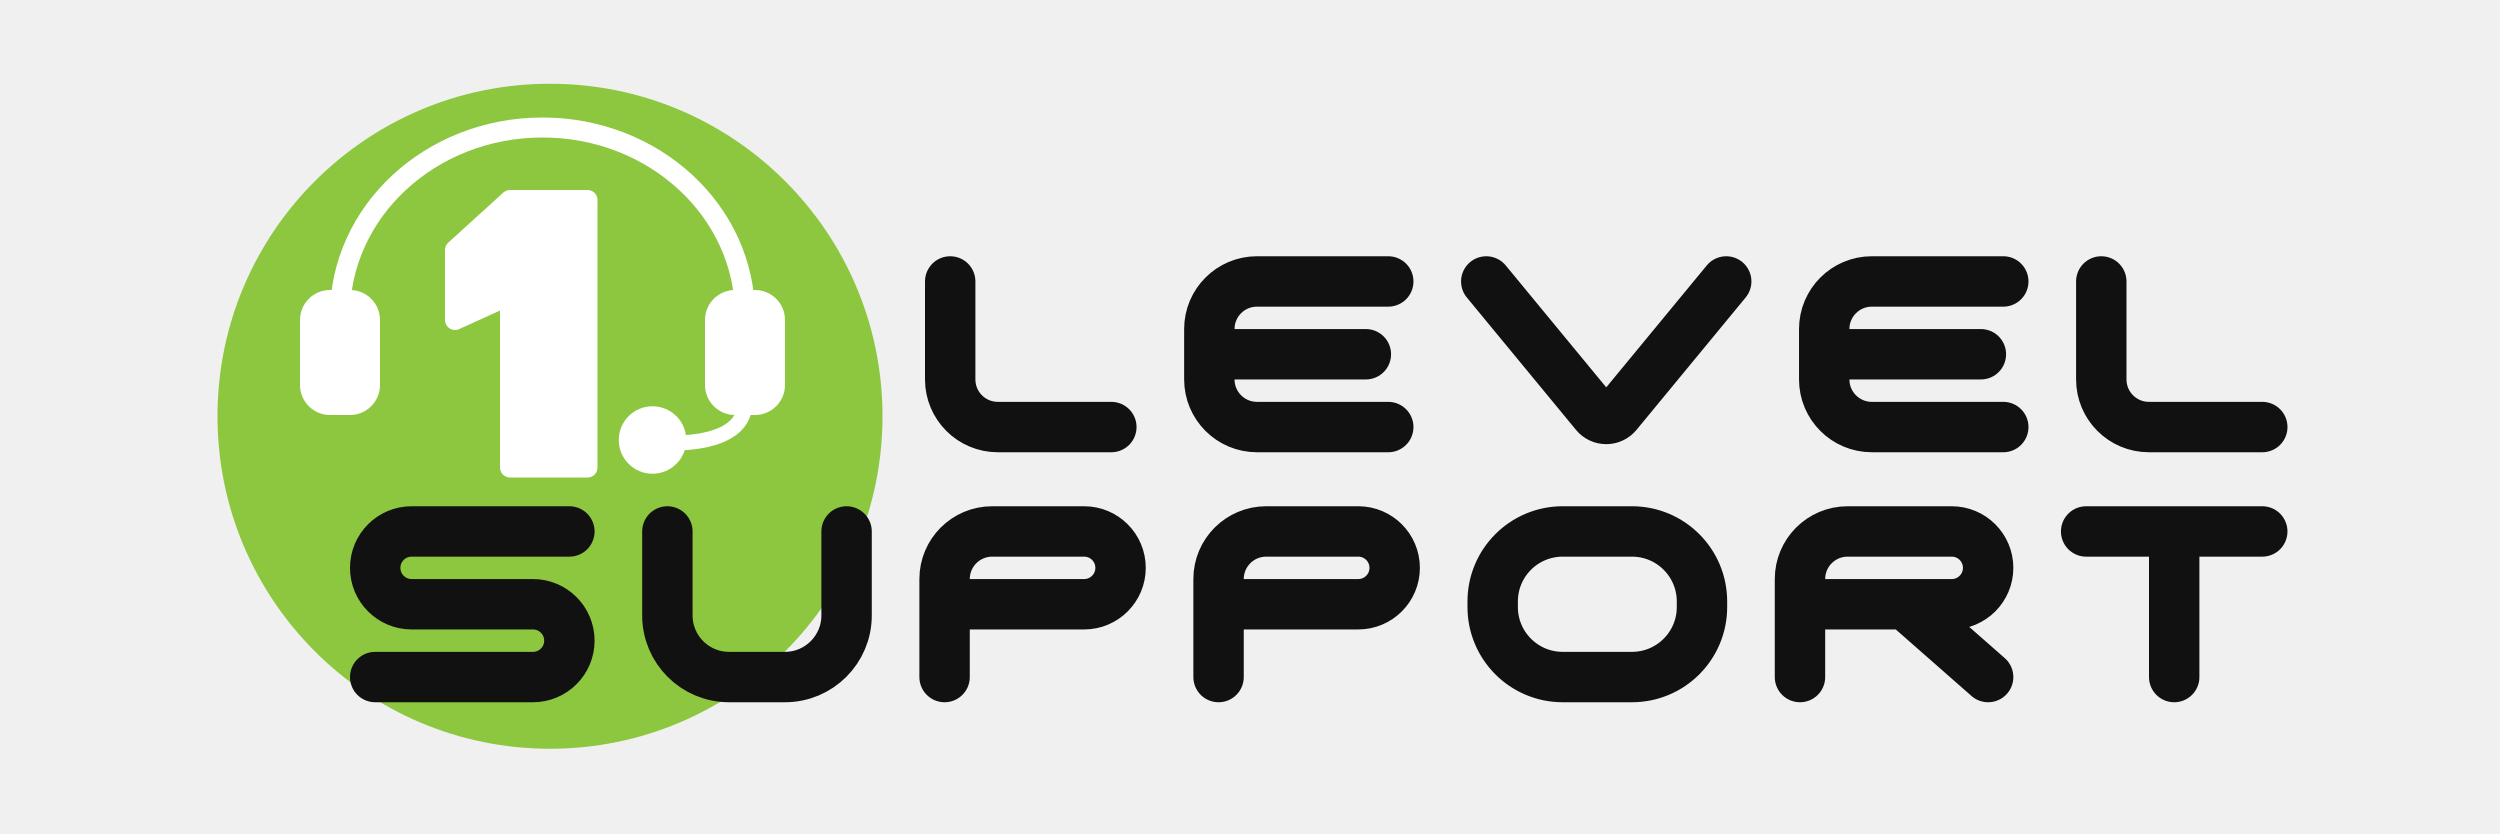
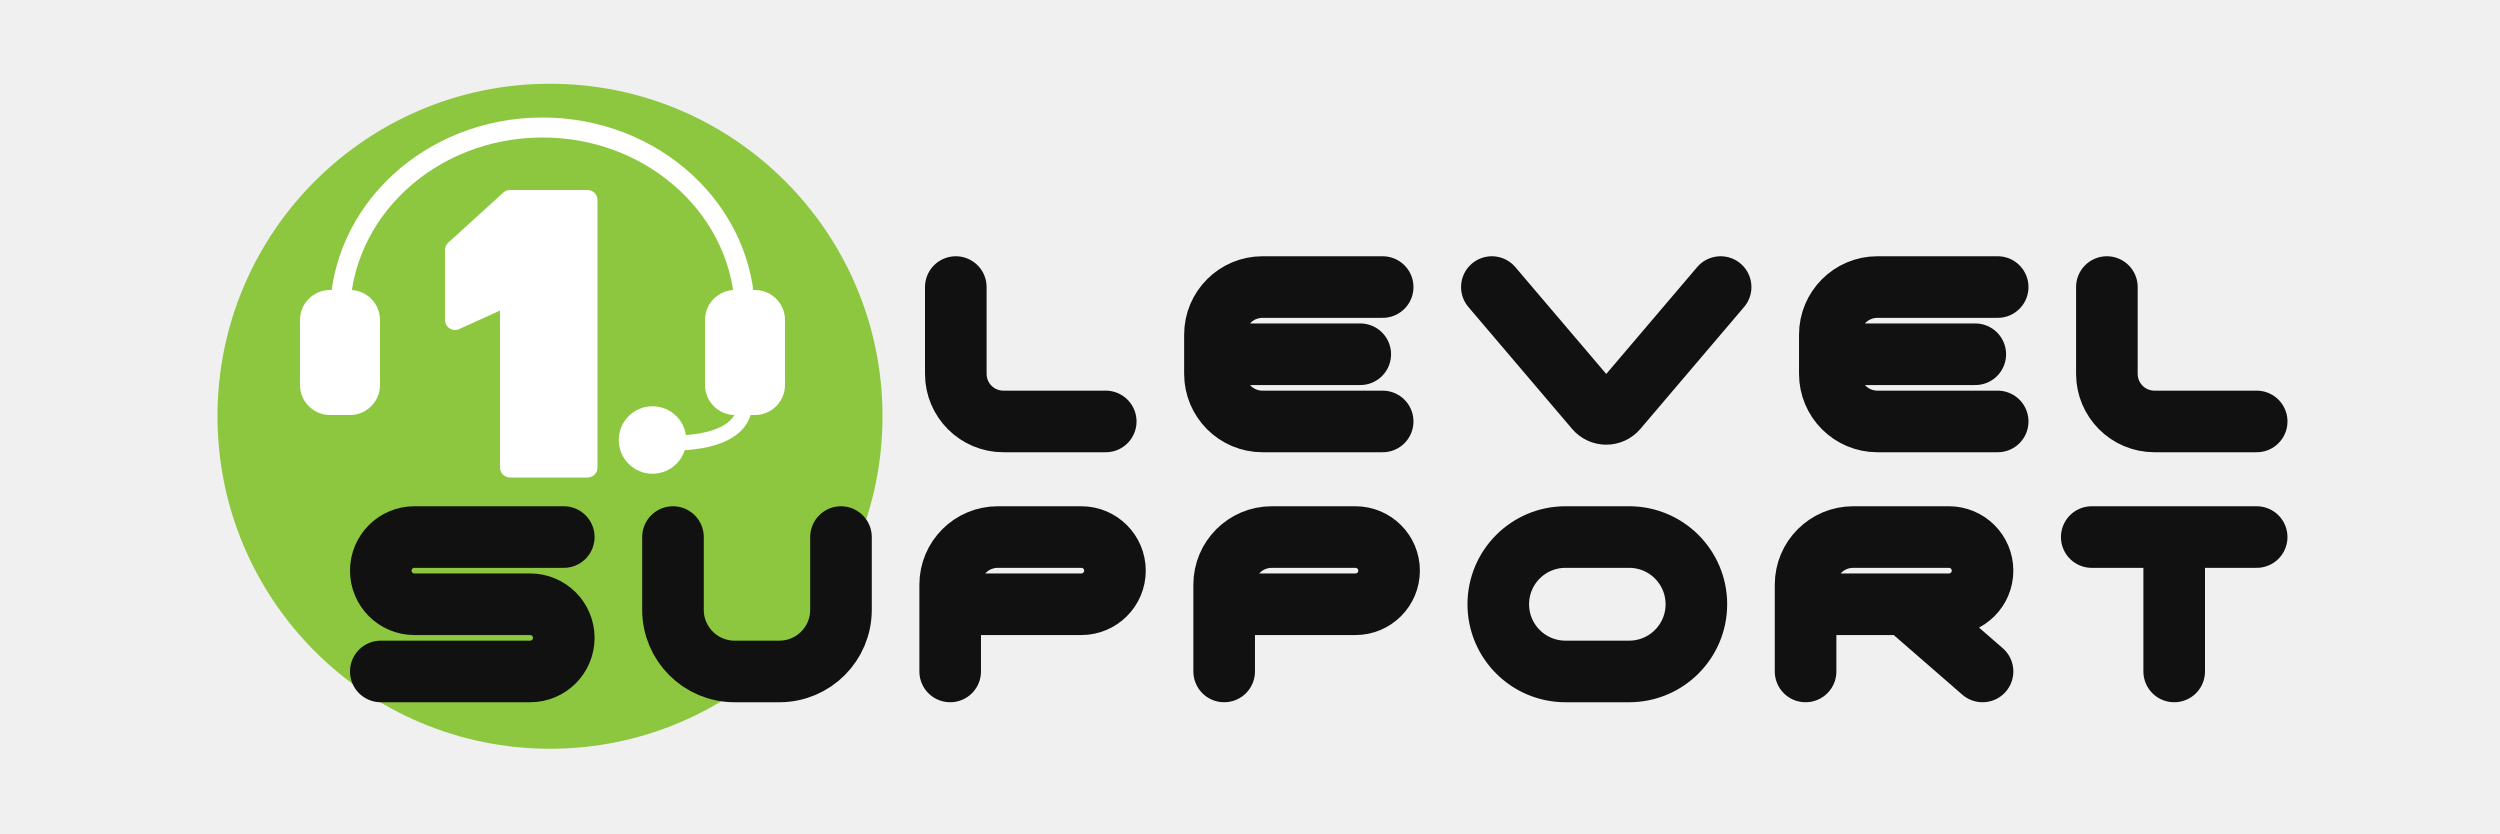
<svg xmlns="http://www.w3.org/2000/svg" viewBox="0 0 2000 667" role="img" aria-label="1.Level Support">
  <circle cx="440" cy="333" r="266" fill="#8DC63F" />
  <path d="M272,252 A162,150 0 0 1 596,252" fill="none" stroke="#FFFFFF" stroke-width="16" />
  <rect x="240" y="232" width="64" height="100" rx="24" fill="#FFFFFF" />
  <rect x="564" y="232" width="64" height="100" rx="24" fill="#FFFFFF" />
  <polygon points="408,160 470,160 470,374 408,374 408,236 364,256 364,200" fill="#FFFFFF" stroke="#FFFFFF" stroke-width="16" stroke-linejoin="round" />
  <path d="M596,322 C596,352 554,356 526,354" fill="none" stroke="#FFFFFF" stroke-width="12" stroke-linecap="round" />
  <circle cx="522" cy="352" r="27" fill="#FFFFFF" />
  <g transform="translate(740,205) scale(1.12)">
-     <path d="M18.0,18.0 L18.0,88.0 A34.0,34.0 0 0 0 52.0,122.0 L133.1,122.0 M330.9,18.0 L237.1,18.0 A34.0,34.0 0 0 0 203.1,52.0 L203.1,88.0 A34.0,34.0 0 0 0 237.1,122.0 L330.9,122.0 M203.1,70.0 L314.9,70.0 M400.9,18.0 L478.9,112.6 A10.0,10.0 0 0 0 494.3,112.6 L572.3,18.0 M770.2,18.0 L676.3,18.0 A34.0,34.0 0 0 0 642.3,52.0 L642.3,88.0 A34.0,34.0 0 0 0 676.3,122.0 L770.2,122.0 M642.3,70.0 L754.2,70.0 M840.2,18.0 L840.2,88.0 A34.0,34.0 0 0 0 874.2,122.0 L955.2,122.0" fill="none" stroke="#111111" stroke-width="36" stroke-linecap="round" stroke-linejoin="round" />
+     <path d="M22.0,22.0 L22.0,84.0 A34.0,34.0 0 0 0 56.0,118.0 L129.1,118.0 M326.9,22.0 L241.1,22.0 A34.0,34.0 0 0 0 207.1,56.0 L207.1,84.0 A34.0,34.0 0 0 0 241.1,118.0 L326.9,118.0 M207.1,70.0 L310.9,70.0 M404.9,22.0 L479.0,109.1 A10.0,10.0 0 0 0 494.2,109.1 L568.3,22.0 M766.2,22.0 L680.3,22.0 A34.0,34.0 0 0 0 646.3,56.0 L646.3,84.0 A34.0,34.0 0 0 0 680.3,118.0 L766.2,118.0 M646.3,70.0 L750.2,70.0 M844.2,22.0 L844.2,84.0 A34.0,34.0 0 0 0 878.2,118.0 L951.2,118.0" fill="none" stroke="#111111" stroke-width="44" stroke-linecap="round" stroke-linejoin="round" />
  </g>
  <g transform="translate(280,405) scale(1.12)">
-     <path d="M156.7,18.0 L44.0,18.0 A26.0,26.0 0 0 0 18.0,44.0 L18.0,44.0 A26.0,26.0 0 0 0 44.0,70.0 L130.7,70.0 A26.0,26.0 0 0 1 156.7,96.0 L156.7,96.0 A26.0,26.0 0 0 1 130.7,122.0 L18.0,122.0 M226.7,18.0 L226.7,78.0 A44.0,44.0 0 0 0 270.7,122.0 L310.7,122.0 A44.0,44.0 0 0 0 354.7,78.0 L354.7,18.0 M424.7,122.0 L424.7,52.0 A34.0,34.0 0 0 1 458.7,18.0 L524.4,18.0 A26.0,26.0 0 0 1 550.4,44.0 L550.4,44.0 A26.0,26.0 0 0 1 524.4,70.0 L424.7,70.0 M620.4,122.0 L620.4,52.0 A34.0,34.0 0 0 1 654.4,18.0 L720.2,18.0 A26.0,26.0 0 0 1 746.2,44.0 L746.2,44.0 A26.0,26.0 0 0 1 720.2,70.0 L620.4,70.0 M866.2,18.0 L915.7,18.0 A50.0,50.0 0 0 1 965.7,68.0 L965.7,72.0 A50.0,50.0 0 0 1 915.7,122.0 L866.2,122.0 A50.0,50.0 0 0 1 816.2,72.0 L816.2,68.0 A50.0,50.0 0 0 1 866.2,18.0 Z M1035.7,122.0 L1035.7,52.0 A34.0,34.0 0 0 1 1069.7,18.0 L1144.1,18.0 A26.0,26.0 0 0 1 1170.1,44.0 L1170.1,44.0 A26.0,26.0 0 0 1 1144.1,70.0 L1035.7,70.0 M1110.9,70.0 L1170.1,122.0 M1240.1,18.0 L1365.9,18.0 M1303.0,18.0 L1303.0,122.0" fill="none" stroke="#111111" stroke-width="36" stroke-linecap="round" stroke-linejoin="round" />
+     <path d="M152.7,22.0 L46.0,22.0 A24.0,24.0 0 0 0 22.0,46.0 L22.0,46.0 A24.0,24.0 0 0 0 46.0,70.0 L128.7,70.0 A24.0,24.0 0 0 1 152.7,94.0 L152.7,94.0 A24.0,24.0 0 0 1 128.7,118.0 L22.0,118.0 M230.7,22.0 L230.7,74.0 A44.0,44.0 0 0 0 274.7,118.0 L306.7,118.0 A44.0,44.0 0 0 0 350.7,74.0 L350.7,22.0 M428.7,118.0 L428.7,56.0 A34.0,34.0 0 0 1 462.7,22.0 L522.4,22.0 A24.0,24.0 0 0 1 546.4,46.0 L546.4,46.0 A24.0,24.0 0 0 1 522.4,70.0 L428.7,70.0 M624.4,118.0 L624.4,56.0 A34.0,34.0 0 0 1 658.4,22.0 L718.2,22.0 A24.0,24.0 0 0 1 742.2,46.0 L742.2,46.0 A24.0,24.0 0 0 1 718.2,70.0 L624.4,70.0 M868.2,22.0 L913.7,22.0 A48.0,48.0 0 0 1 961.7,70.0 L961.7,70.0 A48.0,48.0 0 0 1 913.7,118.0 L868.2,118.0 A48.0,48.0 0 0 1 820.2,70.0 L820.2,70.0 A48.0,48.0 0 0 1 868.2,22.0 Z M1039.7,118.0 L1039.7,56.0 A34.0,34.0 0 0 1 1073.7,22.0 L1142.1,22.0 A24.0,24.0 0 0 1 1166.1,46.0 L1166.1,46.0 A24.0,24.0 0 0 1 1142.1,70.0 L1039.7,70.0 M1110.9,70.0 L1166.1,118.0 M1244.1,22.0 L1361.9,22.0 M1303.0,22.0 L1303.0,118.0" fill="none" stroke="#111111" stroke-width="44" stroke-linecap="round" stroke-linejoin="round" />
  </g>
</svg>
